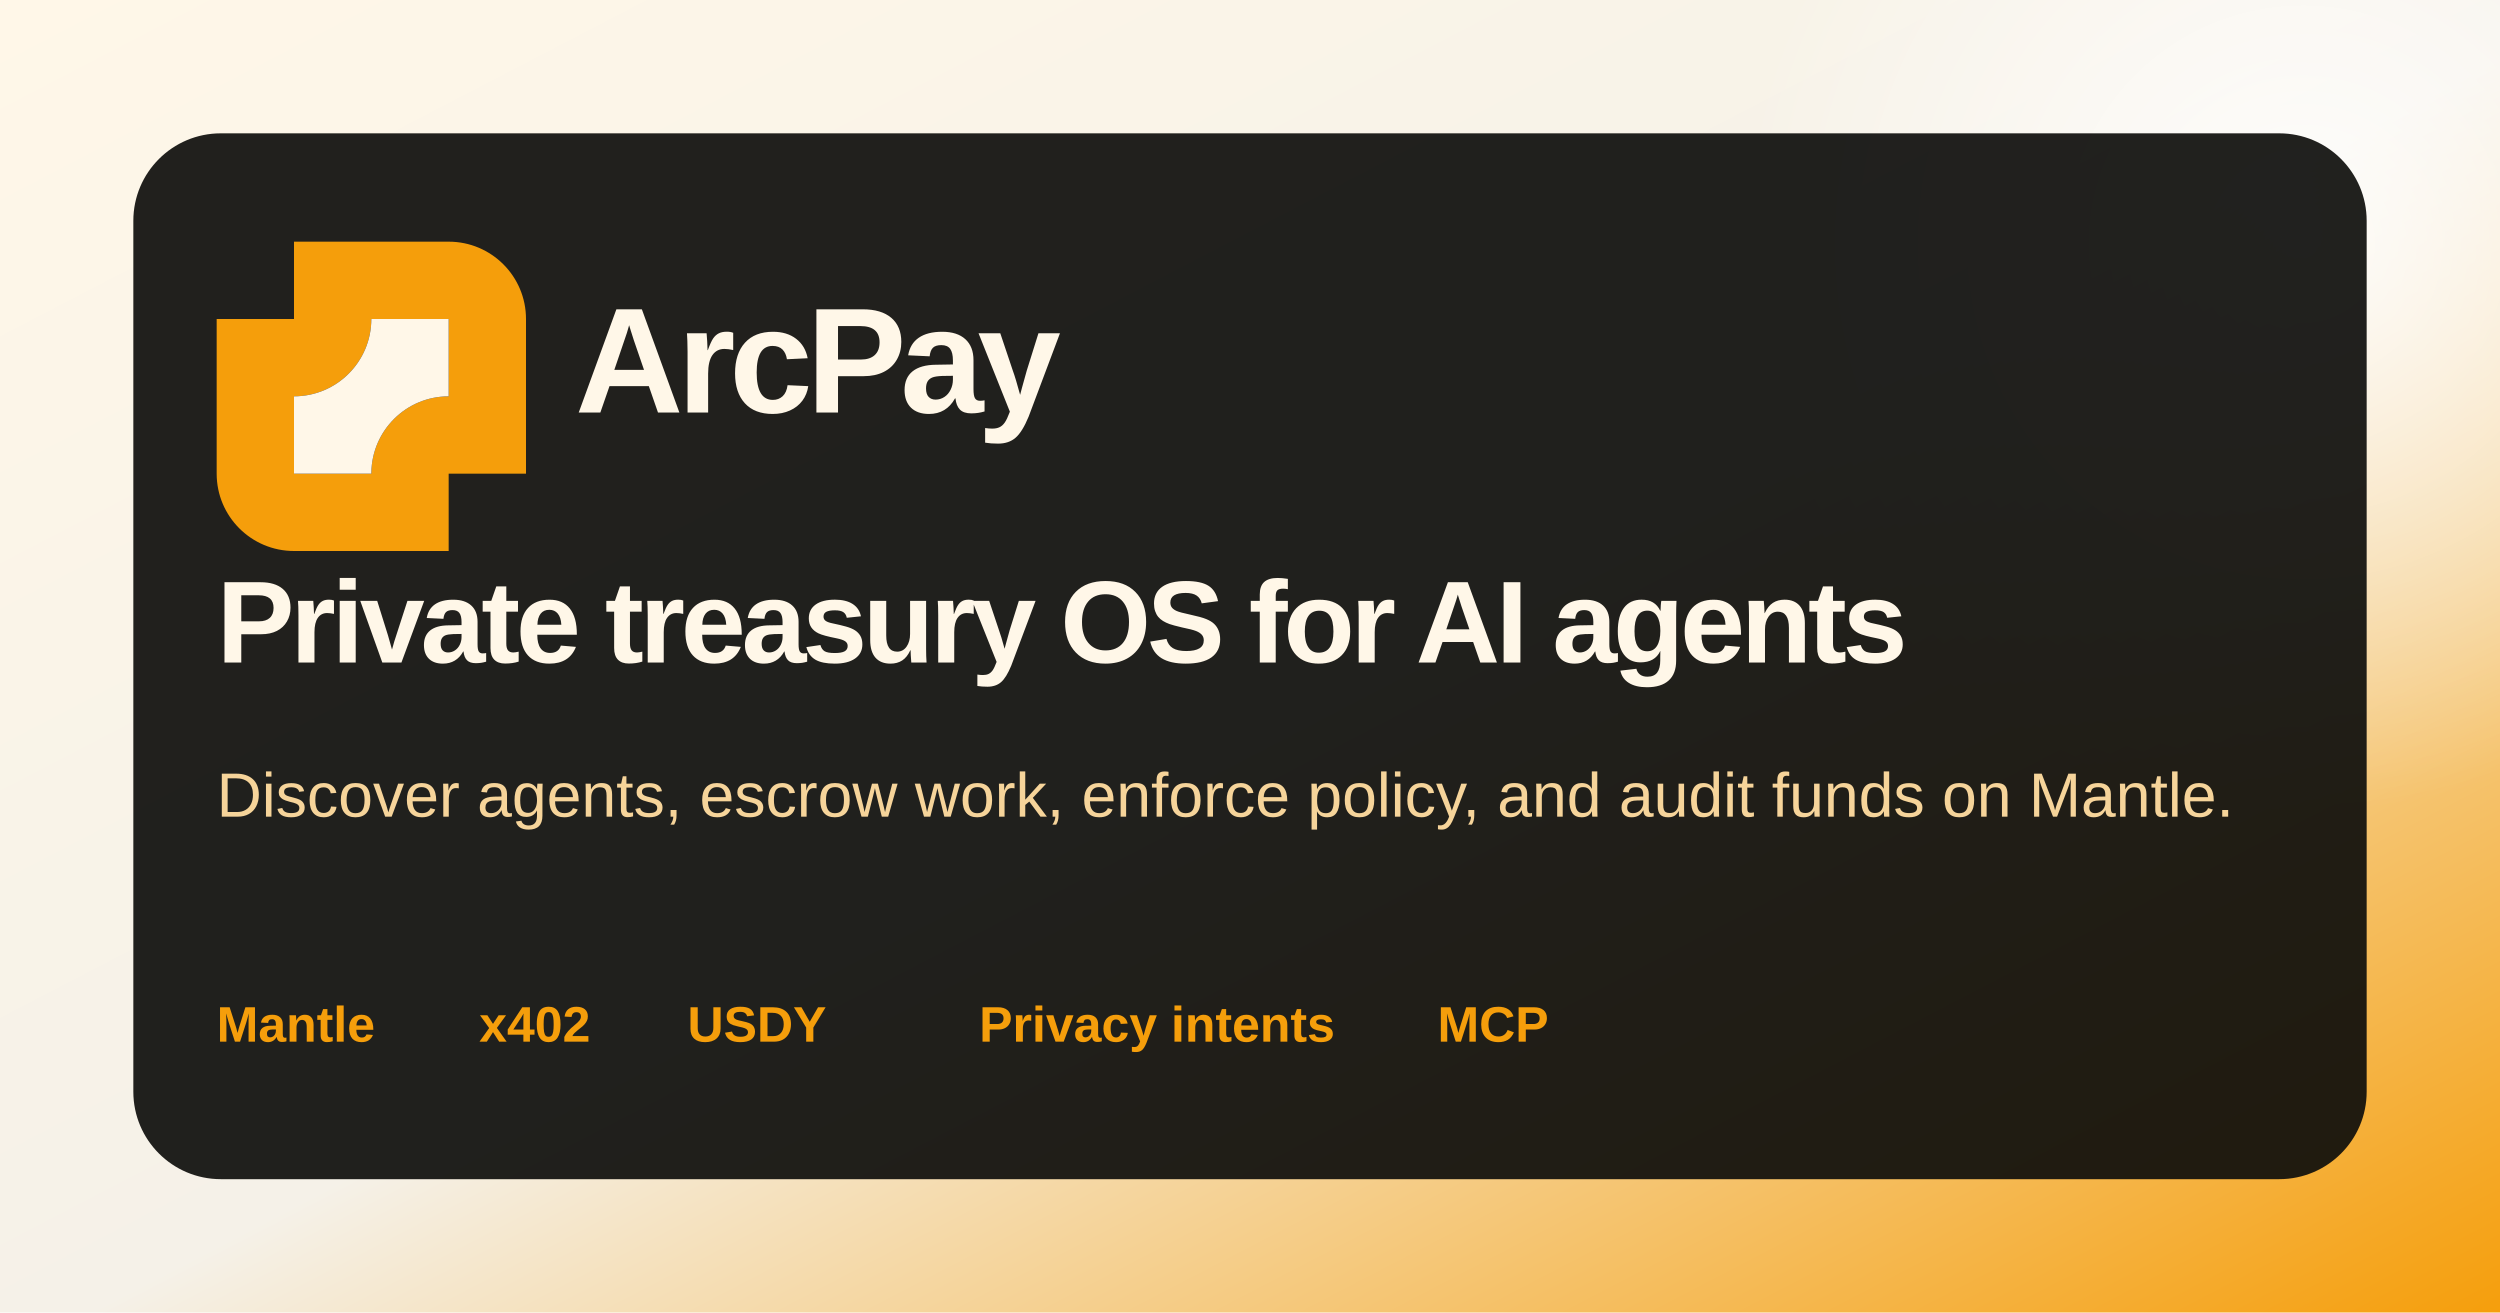
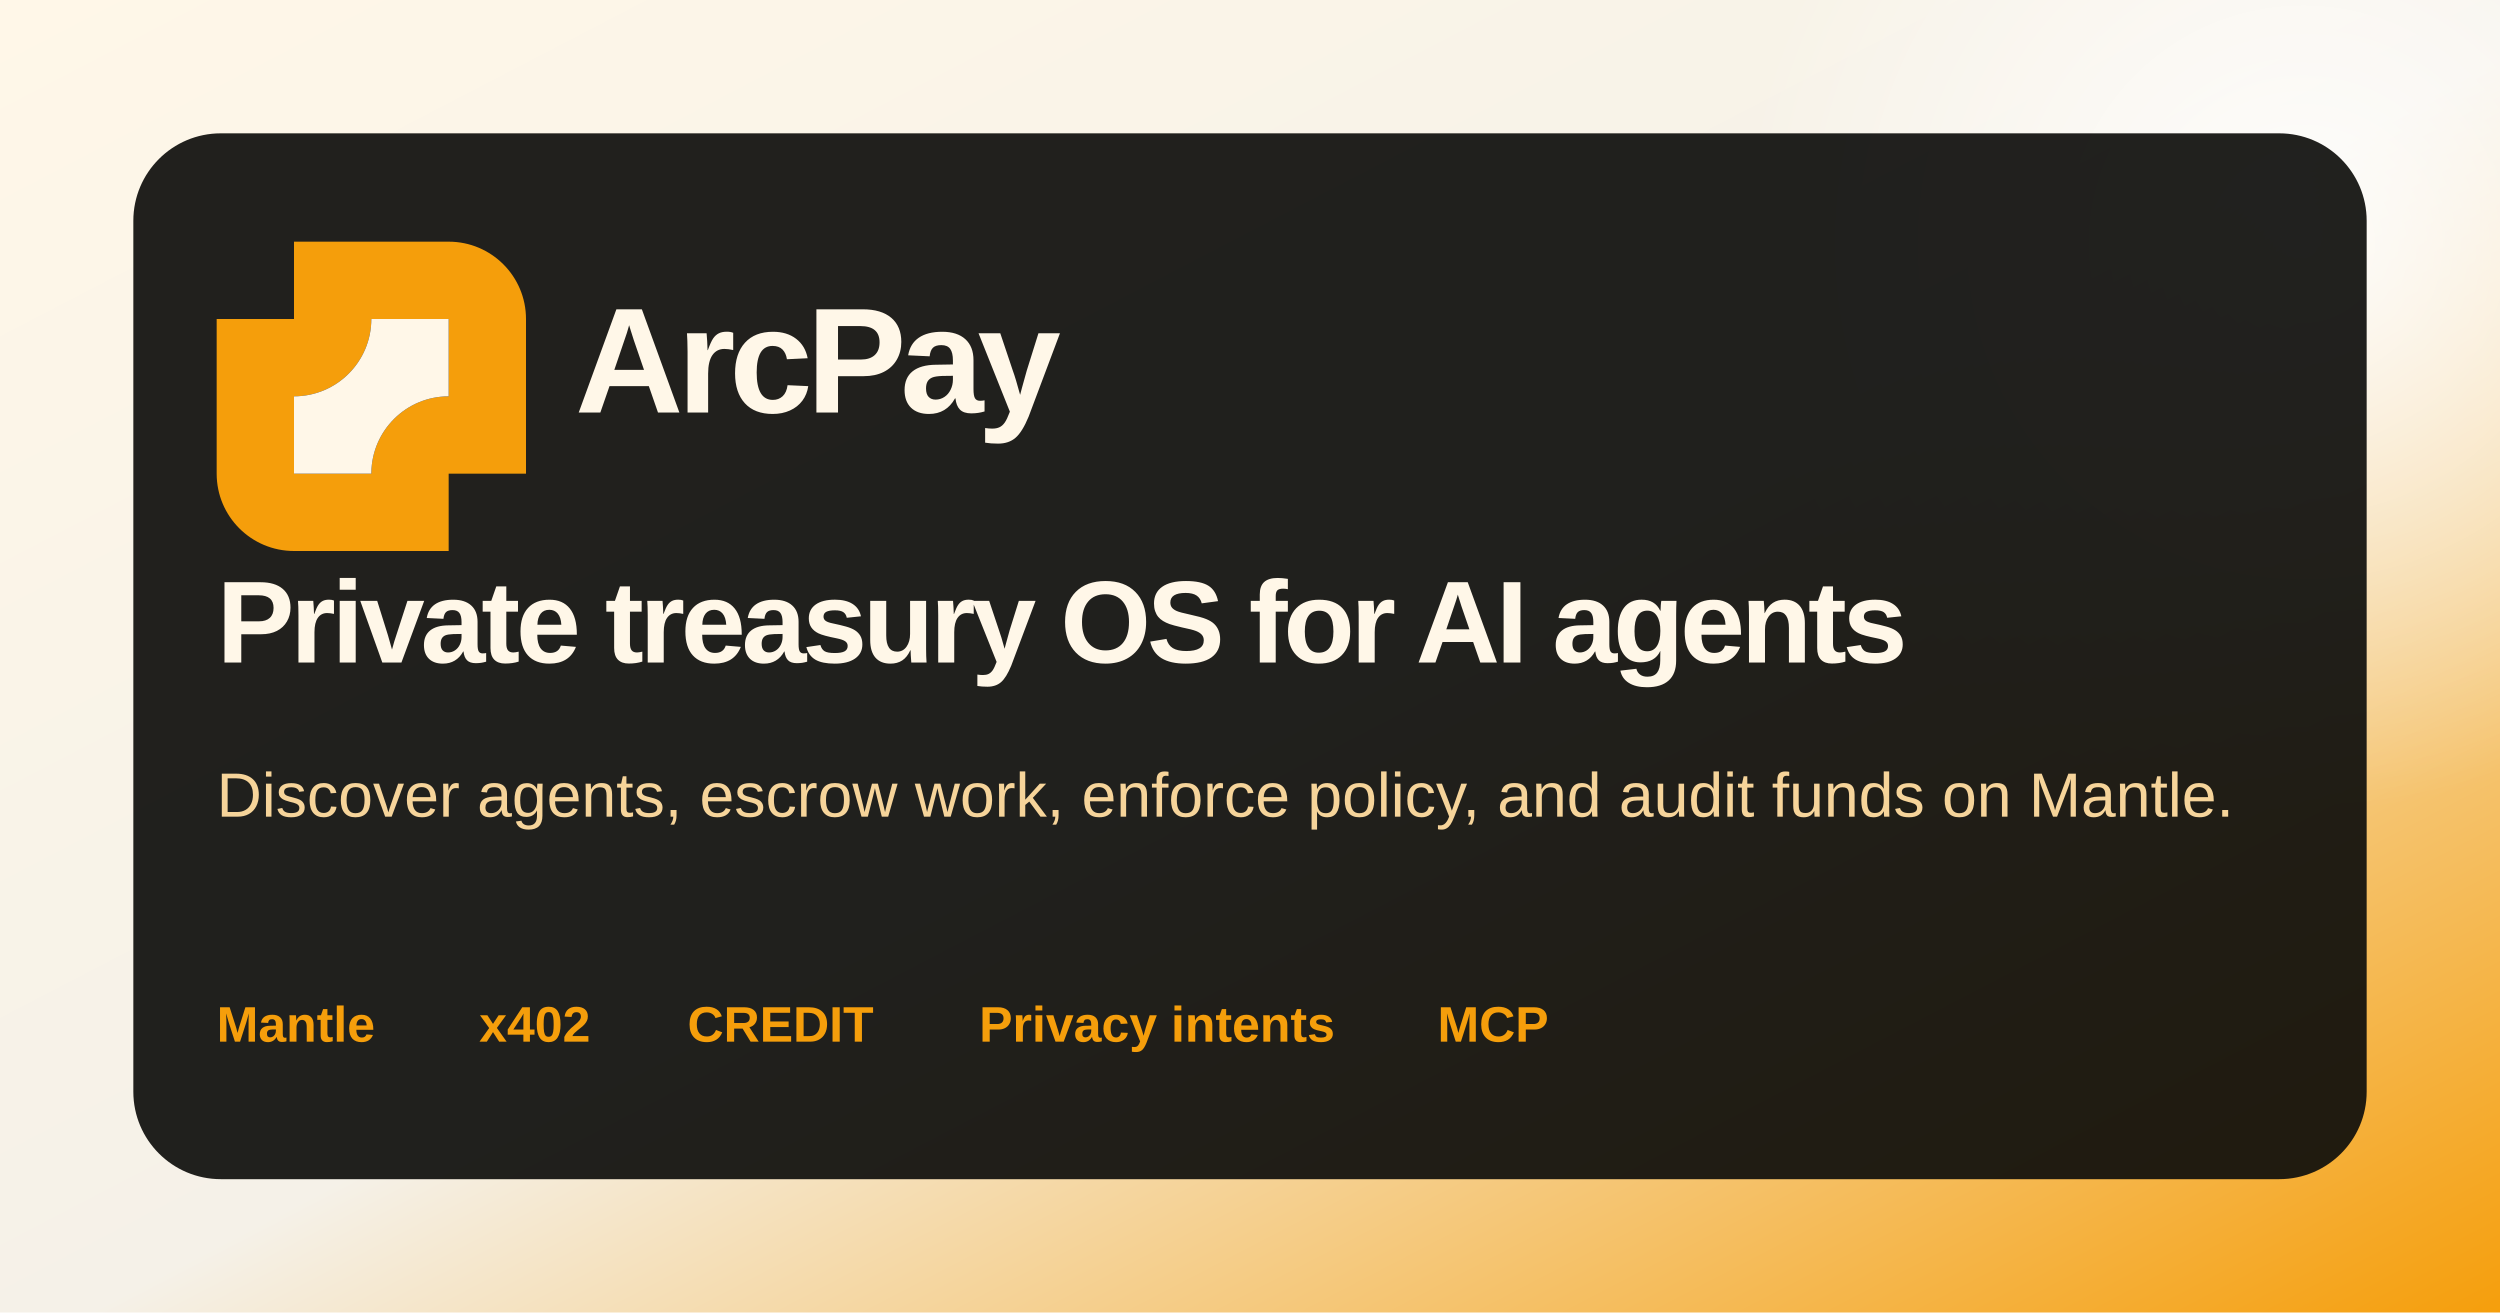
<svg xmlns="http://www.w3.org/2000/svg" viewBox="0 0 1200 630" role="img" aria-label="ArcPay private treasury OS for AI agents on Mantle">
  <defs>
    <linearGradient id="bg" x1="0" x2="1" y1="0" y2="1">
      <stop offset="0" stop-color="#FFF7E8" />
      <stop offset=".52" stop-color="#F5F1E8" />
      <stop offset="1" stop-color="#F59E0B" />
    </linearGradient>
    <radialGradient id="halo" cx=".72" cy=".38" r=".52">
      <stop offset="0" stop-color="#FFFFFF" stop-opacity=".86" />
      <stop offset="1" stop-color="#FFFFFF" stop-opacity="0" />
    </radialGradient>
  </defs>
  <rect width="1200" height="630" fill="url(#bg)" />
  <rect x="730" y="-80" width="520" height="520" rx="140" fill="url(#halo)" />
  <rect x="64" y="64" width="1072" height="502" rx="42" fill="#0F0F0C" fill-opacity=".92" />
  <g transform="translate(104 116) scale(.58)">
    <path fill="#F59E0B" d="M128.005 191.173C128.448 156.208 156.93 128 192 128V64h-64c0 35.346-28.654 64-64 64v64h64.005ZM192 256H64C28.654 256 0 227.346 0 192V64h64V0h128c35.346 0 64 28.654 64 64v128h-64v64Z" />
    <path fill="#FFF7E8" d="M128 64h64v64c-35.07 0-63.552 28.208-63.995 63.173L128 192H64v-64c35.346 0 64-28.654 64-64Z" />
  </g>
  <text x="276" y="198" fill="#FFF7E8" font-family="Arial, Helvetica, sans-serif" font-size="72" font-weight="700" letter-spacing="-3">ArcPay</text>
  <text x="104" y="318" fill="#FFF7E8" font-family="Arial, Helvetica, sans-serif" font-size="56" font-weight="700" letter-spacing="-2">Private treasury OS for AI agents</text>
  <text x="104" y="392" fill="#F6D49A" font-family="Arial, Helvetica, sans-serif" font-size="30">Discover agents, escrow work, enforce policy, and audit funds on Mantle.</text>
  <g fill="#F59E0B" font-family="Arial, Helvetica, sans-serif" font-size="24" font-weight="700">
    <text x="104" y="500">Mantle</text>
    <text x="230" y="500">x402</text>
-     <text x="330" y="500">USDY</text>
+     <text x="330" y="500">CREDIT</text>
    <text x="470" y="500">Privacy intents</text>
    <text x="690" y="500">MCP</text>
  </g>
</svg>
